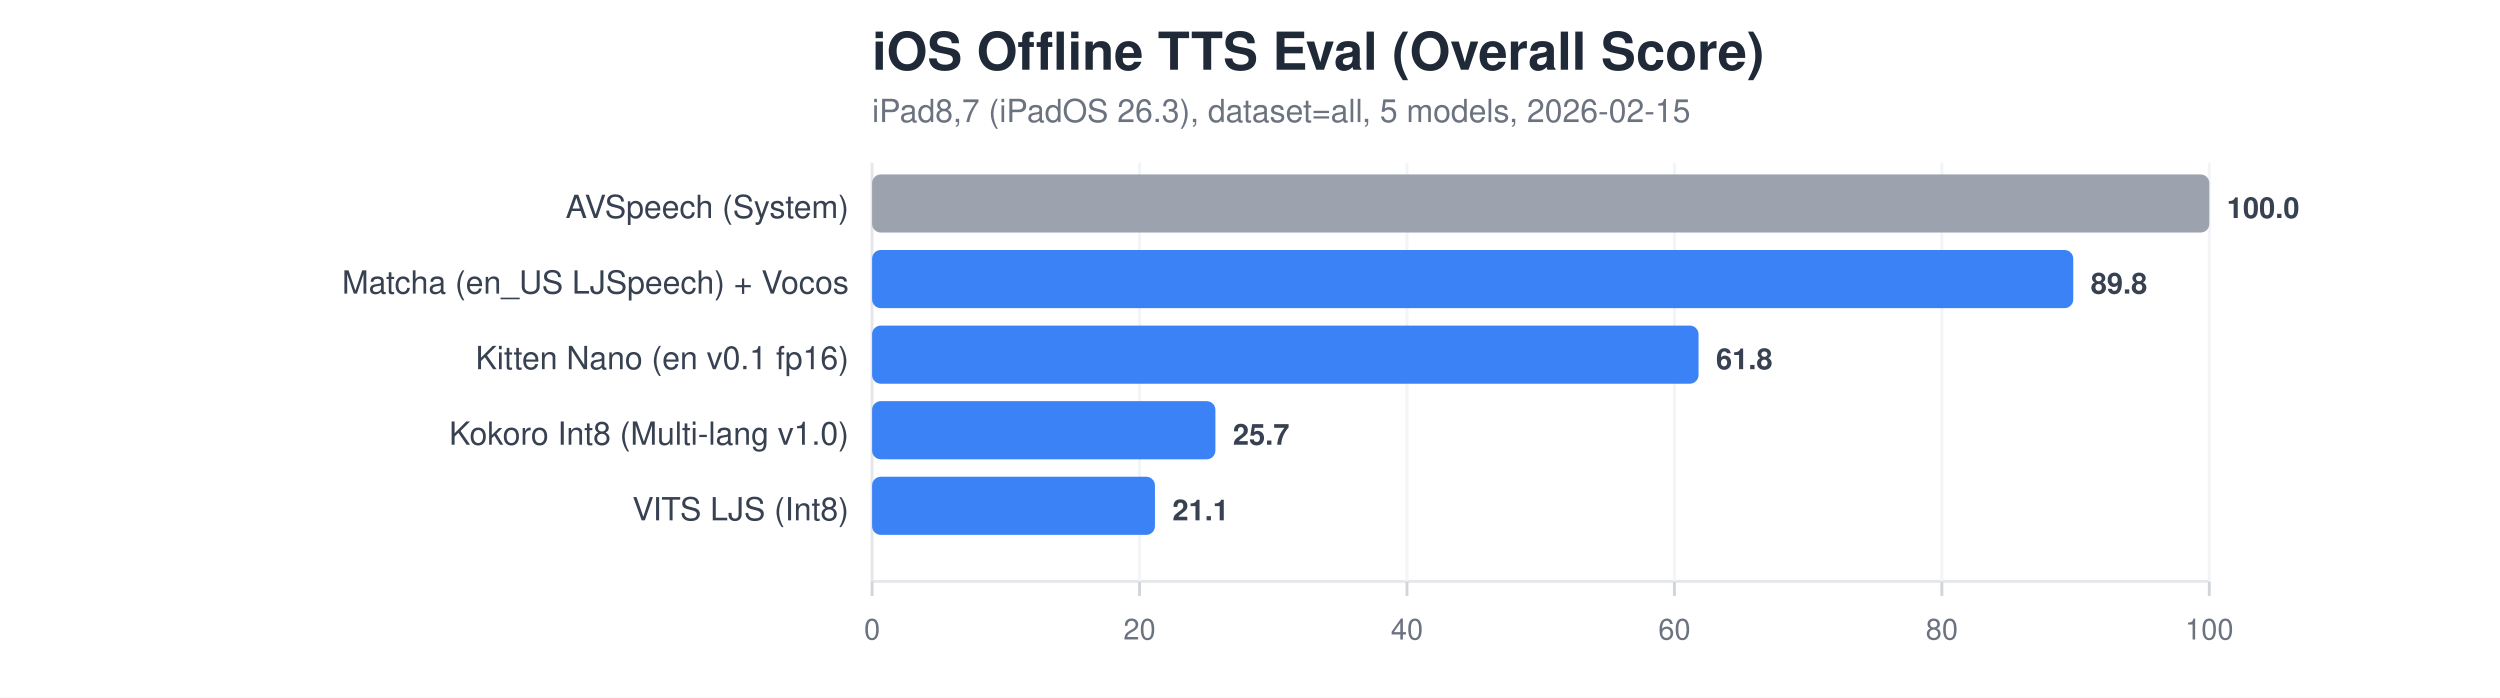
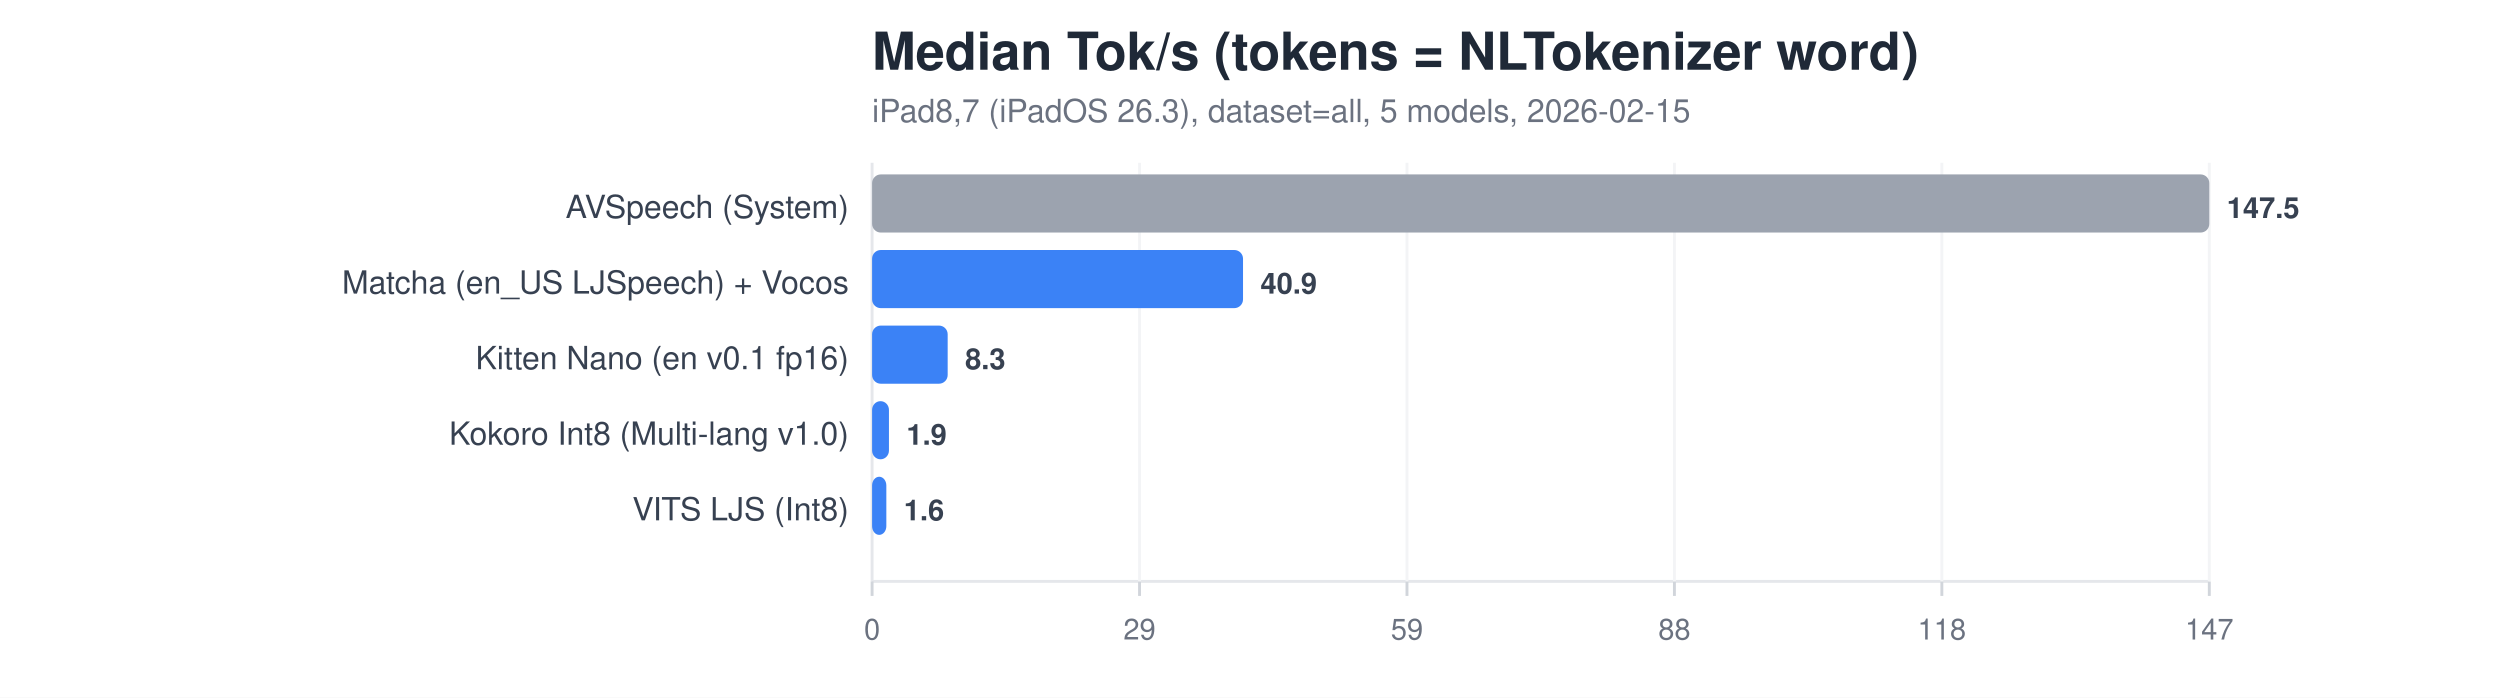
<svg xmlns="http://www.w3.org/2000/svg" width="860" height="240" viewBox="0 0 860 240">
  <style>
text { font-family: -apple-system, BlinkMacSystemFont, 'Segoe UI', Helvetica, Arial, sans-serif; }
.title { font-size: 18px; font-weight: 700; fill: #1f2937; }
.subtitle { font-size: 11px; fill: #6b7280; }
.axis { font-size: 10px; fill: #6b7280; }
.label { font-size: 11px; fill: #374151; }
.value { font-size: 10px; fill: #374151; font-weight: 600; }
</style>
  <rect width="100%" height="100%" fill="#ffffff" />
-   <text x="300" y="24" class="title">iOS Offline TTS Eval (Overall Score)</text>
+   <text x="300" y="24" class="title">Median Tok/s (tokens = NLTokenizer word)</text>
  <text x="300" y="42" class="subtitle">iPad8,7 (iPadOS 26.3), dataset=all, 5 models, 2026-02-15</text>
  <line x1="300" y1="56" x2="300" y2="200" stroke="#e5e7eb" />
  <line x1="300" y1="200" x2="760" y2="200" stroke="#e5e7eb" />
  <line x1="300.0" y1="200" x2="300.0" y2="205" stroke="#d1d5db" />
  <text x="300.0" y="220" text-anchor="middle" class="axis">0</text>
  <line x1="392.0" y1="200" x2="392.0" y2="205" stroke="#d1d5db" />
-   <text x="392.0" y="220" text-anchor="middle" class="axis">20</text>
+   <text x="392.0" y="220" text-anchor="middle" class="axis">29</text>
  <line x1="392.0" y1="56" x2="392.0" y2="200" stroke="#f3f4f6" />
  <line x1="484.0" y1="200" x2="484.0" y2="205" stroke="#d1d5db" />
-   <text x="484.0" y="220" text-anchor="middle" class="axis">40</text>
+   <text x="484.0" y="220" text-anchor="middle" class="axis">59</text>
  <line x1="484.0" y1="56" x2="484.0" y2="200" stroke="#f3f4f6" />
  <line x1="576.0" y1="200" x2="576.0" y2="205" stroke="#d1d5db" />
-   <text x="576.0" y="220" text-anchor="middle" class="axis">60</text>
+   <text x="576.0" y="220" text-anchor="middle" class="axis">88</text>
  <line x1="576.0" y1="56" x2="576.0" y2="200" stroke="#f3f4f6" />
  <line x1="668.0" y1="200" x2="668.0" y2="205" stroke="#d1d5db" />
-   <text x="668.0" y="220" text-anchor="middle" class="axis">80</text>
+   <text x="668.0" y="220" text-anchor="middle" class="axis">118</text>
  <line x1="668.0" y1="56" x2="668.0" y2="200" stroke="#f3f4f6" />
  <line x1="760.0" y1="200" x2="760.0" y2="205" stroke="#d1d5db" />
-   <text x="760.0" y="220" text-anchor="middle" class="axis">100</text>
+   <text x="760.0" y="220" text-anchor="middle" class="axis">147</text>
  <line x1="760.0" y1="56" x2="760.0" y2="200" stroke="#f3f4f6" />
  <text x="292" y="75" text-anchor="end" class="label">AVSpeech (System)</text>
  <rect x="300" y="60" width="460.0" height="20" rx="3" fill="#9ca3af" />
-   <text x="766.0" y="75" class="value">100.0</text>
+   <text x="766.0" y="75" class="value">147.5</text>
  <text x="292" y="101" text-anchor="end" class="label">Matcha (en_US LJSpeech) + Vocos</text>
-   <rect x="300" y="86" width="413.2" height="20" rx="3" fill="#3b82f6" />
-   <text x="719.2" y="101" class="value">89.8</text>
+   <rect x="300" y="86" width="127.6" height="20" rx="3" fill="#3b82f6" />
+   <text x="433.6" y="101" class="value">40.9</text>
  <text x="292" y="127" text-anchor="end" class="label">Kitten Nano (en v0.1 fp16)</text>
-   <rect x="300" y="112" width="284.3" height="20" rx="3" fill="#3b82f6" />
-   <text x="590.3" y="127" class="value">61.8</text>
+   <rect x="300" y="112" width="26.0" height="20" rx="3" fill="#3b82f6" />
+   <text x="332.0" y="127" class="value">8.3</text>
  <text x="292" y="153" text-anchor="end" class="label">Kokoro Int8 (Multi-lang v1.0)</text>
-   <rect x="300" y="138" width="118.1" height="20" rx="3" fill="#3b82f6" />
-   <text x="424.1" y="153" class="value">25.7</text>
+   <rect x="300" y="138" width="5.8" height="20" rx="3" fill="#3b82f6" />
+   <text x="311.8" y="153" class="value">1.9</text>
  <text x="292" y="179" text-anchor="end" class="label">VITS LJS (Int8)</text>
-   <rect x="300" y="164" width="97.3" height="20" rx="3" fill="#3b82f6" />
-   <text x="403.3" y="179" class="value">21.1</text>
+   <rect x="300" y="164" width="4.9" height="20" rx="3" fill="#3b82f6" />
+   <text x="310.9" y="179" class="value">1.6</text>
</svg>
